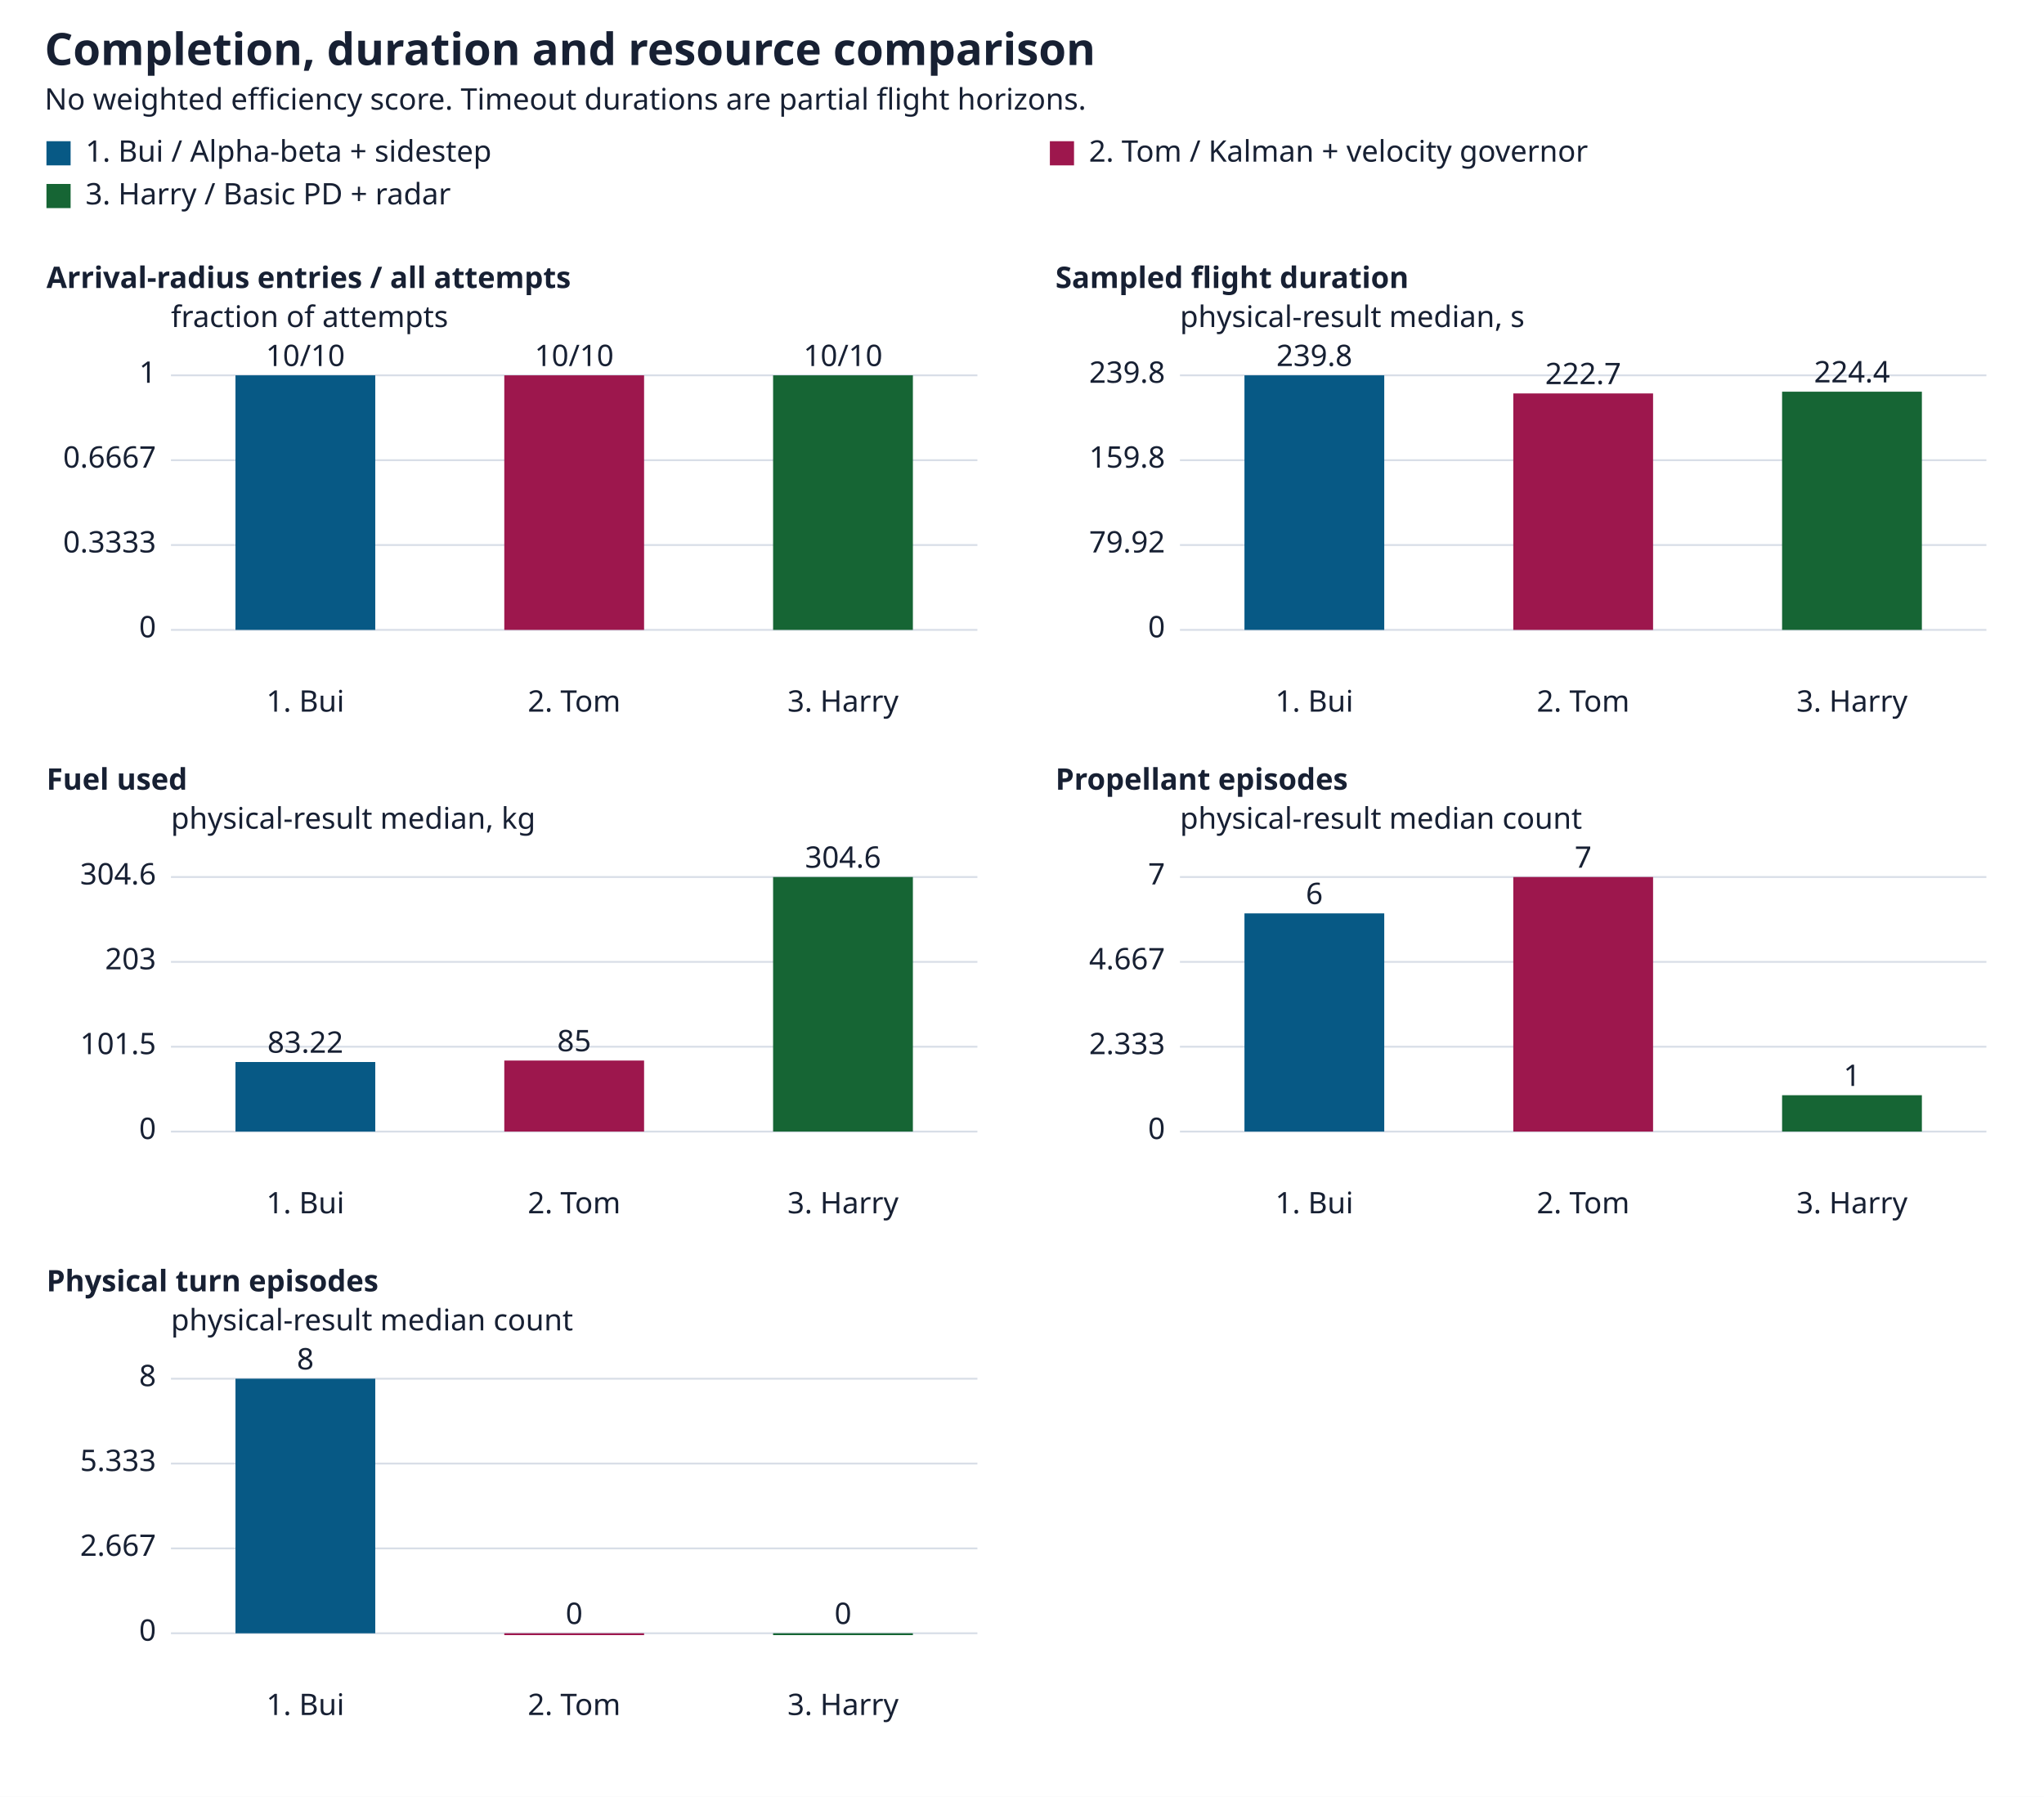
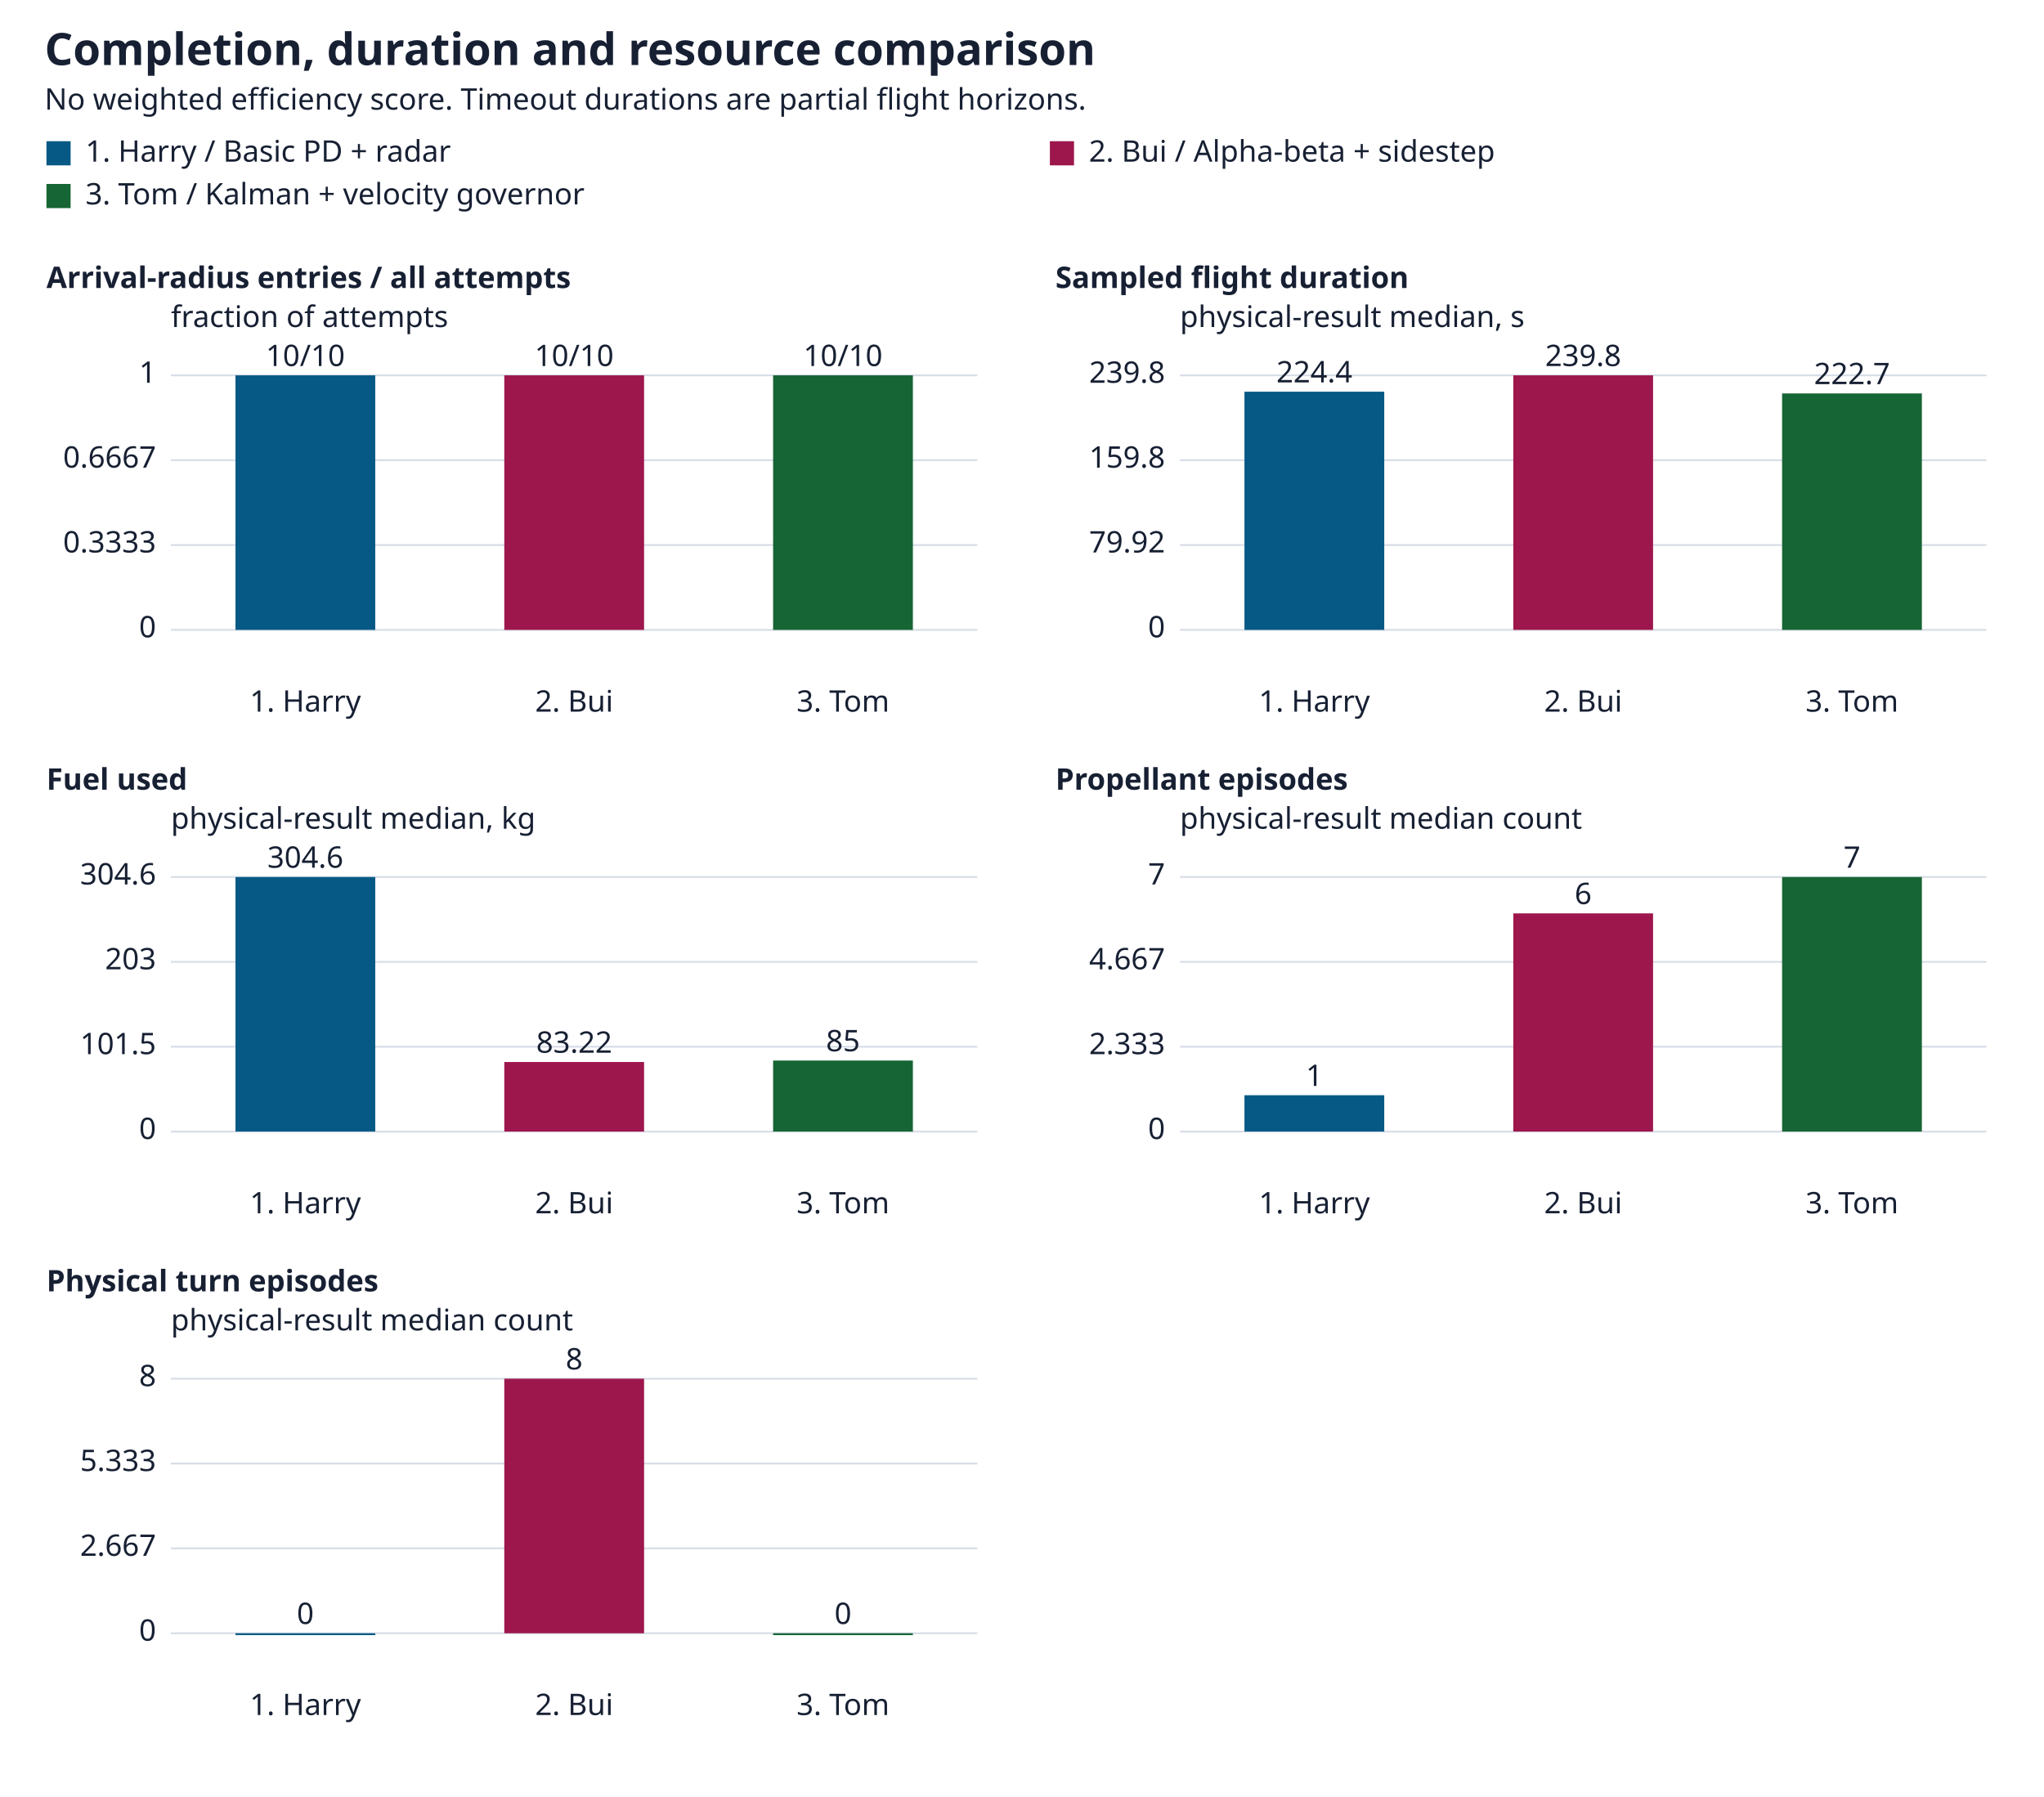
<svg xmlns="http://www.w3.org/2000/svg" viewBox="0 0 1100 967" role="img" aria-labelledby="title" aria-describedby="description">
  <rect width="1100" height="100%" fill="white" />
  <style>text{font-family:system-ui,sans-serif;fill:#172033;font-size:16px}.heading{font-size:24px;font-weight:650}.panel{font-size:16px;font-weight:650}</style>
  <text x="24" y="35" class="heading">Completion, duration and resource comparison</text>
  <text x="24" y="59">No weighted efficiency score. Timeout durations are partial flight horizons.</text>
  <rect x="25" y="76" width="13" height="13" fill="#075985" />
-   <text x="46.00" y="87.00" text-anchor="start" class="">1. Bui / Alpha-beta + sidestep</text>
+   <text x="46.00" y="87.00" text-anchor="start" class="">1. Harry / Basic PD + radar</text>
  <rect x="565" y="76" width="13" height="13" fill="#9d174d" />
-   <text x="586.00" y="87.00" text-anchor="start" class="">2. Tom / Kalman + velocity governor</text>
+   <text x="586.00" y="87.00" text-anchor="start" class="">2. Bui / Alpha-beta + sidestep</text>
  <rect x="25" y="99" width="13" height="13" fill="#166534" />
-   <text x="46.00" y="110.00" text-anchor="start" class="">3. Harry / Basic PD + radar</text>
+   <text x="46.00" y="110.00" text-anchor="start" class="">3. Tom / Kalman + velocity governor</text>
  <text x="25.00" y="155.00" text-anchor="start" class="panel">Arrival-radius entries / all attempts</text>
  <text x="92.00" y="176.00" text-anchor="start" class="">fraction of attempts</text>
  <path d="M 92 339.00 H 526" stroke="#d8dee7" />
  <text x="84.00" y="343.00" text-anchor="end" class="">0</text>
  <path d="M 92 293.33 H 526" stroke="#d8dee7" />
  <text x="84.00" y="297.33" text-anchor="end" class="">0.3333</text>
  <path d="M 92 247.67 H 526" stroke="#d8dee7" />
  <text x="84.00" y="251.67" text-anchor="end" class="">0.6667</text>
  <path d="M 92 202.00 H 526" stroke="#d8dee7" />
  <text x="84.00" y="206.00" text-anchor="end" class="">1</text>
-   <text x="164.33" y="383.00" text-anchor="middle" class="">1. Bui</text>
+   <text x="164.33" y="383.00" text-anchor="middle" class="">1. Harry</text>
  <rect x="126.72" y="202.00" width="75.23" height="137.00" fill="#075985" />
  <text x="164.33" y="197.00" text-anchor="middle" class="">10/10</text>
-   <text x="309.00" y="383.00" text-anchor="middle" class="">2. Tom</text>
+   <text x="309.00" y="383.00" text-anchor="middle" class="">2. Bui</text>
  <rect x="271.39" y="202.00" width="75.23" height="137.00" fill="#9d174d" />
  <text x="309.00" y="197.00" text-anchor="middle" class="">10/10</text>
-   <text x="453.67" y="383.00" text-anchor="middle" class="">3. Harry</text>
+   <text x="453.67" y="383.00" text-anchor="middle" class="">3. Tom</text>
  <rect x="416.05" y="202.00" width="75.23" height="137.00" fill="#166534" />
  <text x="453.67" y="197.00" text-anchor="middle" class="">10/10</text>
  <text x="568.00" y="155.00" text-anchor="start" class="panel">Sampled flight duration</text>
  <text x="635.00" y="176.00" text-anchor="start" class="">physical-result median, s</text>
  <path d="M 635 339.00 H 1069" stroke="#d8dee7" />
  <text x="627.00" y="343.00" text-anchor="end" class="">0</text>
  <path d="M 635 293.33 H 1069" stroke="#d8dee7" />
  <text x="627.00" y="297.33" text-anchor="end" class="">79.92</text>
  <path d="M 635 247.67 H 1069" stroke="#d8dee7" />
  <text x="627.00" y="251.67" text-anchor="end" class="">159.8</text>
  <path d="M 635 202.00 H 1069" stroke="#d8dee7" />
  <text x="627.00" y="206.00" text-anchor="end" class="">239.8</text>
-   <text x="707.33" y="383.00" text-anchor="middle" class="">1. Bui</text>
-   <rect x="669.72" y="202.00" width="75.23" height="137.00" fill="#075985" />
-   <text x="707.33" y="197.00" text-anchor="middle" class="">239.8</text>
-   <text x="852.00" y="383.00" text-anchor="middle" class="">2. Tom</text>
-   <rect x="814.39" y="211.74" width="75.23" height="127.26" fill="#9d174d" />
-   <text x="852.00" y="206.74" text-anchor="middle" class="">222.7</text>
-   <text x="996.67" y="383.00" text-anchor="middle" class="">3. Harry</text>
-   <rect x="959.05" y="210.80" width="75.23" height="128.20" fill="#166534" />
-   <text x="996.67" y="205.80" text-anchor="middle" class="">224.4</text>
+   <text x="707.33" y="383.00" text-anchor="middle" class="">1. Harry</text>
+   <rect x="669.72" y="210.80" width="75.23" height="128.20" fill="#075985" />
+   <text x="707.33" y="205.80" text-anchor="middle" class="">224.4</text>
+   <text x="852.00" y="383.00" text-anchor="middle" class="">2. Bui</text>
+   <rect x="814.39" y="202.00" width="75.23" height="137.00" fill="#9d174d" />
+   <text x="852.00" y="197.00" text-anchor="middle" class="">239.8</text>
+   <text x="996.67" y="383.00" text-anchor="middle" class="">3. Tom</text>
+   <rect x="959.05" y="211.74" width="75.23" height="127.26" fill="#166534" />
+   <text x="996.67" y="206.74" text-anchor="middle" class="">222.7</text>
  <text x="25.00" y="425.00" text-anchor="start" class="panel">Fuel used</text>
  <text x="92.00" y="446.00" text-anchor="start" class="">physical-result median, kg</text>
  <path d="M 92 609.00 H 526" stroke="#d8dee7" />
  <text x="84.00" y="613.00" text-anchor="end" class="">0</text>
  <path d="M 92 563.33 H 526" stroke="#d8dee7" />
  <text x="84.00" y="567.33" text-anchor="end" class="">101.5</text>
  <path d="M 92 517.67 H 526" stroke="#d8dee7" />
  <text x="84.00" y="521.67" text-anchor="end" class="">203</text>
  <path d="M 92 472.00 H 526" stroke="#d8dee7" />
  <text x="84.00" y="476.00" text-anchor="end" class="">304.6</text>
-   <text x="164.33" y="653.00" text-anchor="middle" class="">1. Bui</text>
-   <rect x="126.72" y="571.56" width="75.23" height="37.44" fill="#075985" />
-   <text x="164.33" y="566.56" text-anchor="middle" class="">83.22</text>
-   <text x="309.00" y="653.00" text-anchor="middle" class="">2. Tom</text>
-   <rect x="271.39" y="570.77" width="75.23" height="38.23" fill="#9d174d" />
-   <text x="309.00" y="565.77" text-anchor="middle" class="">85</text>
-   <text x="453.67" y="653.00" text-anchor="middle" class="">3. Harry</text>
-   <rect x="416.05" y="472.00" width="75.23" height="137.00" fill="#166534" />
-   <text x="453.67" y="467.00" text-anchor="middle" class="">304.6</text>
+   <text x="164.33" y="653.00" text-anchor="middle" class="">1. Harry</text>
+   <rect x="126.72" y="472.00" width="75.23" height="137.00" fill="#075985" />
+   <text x="164.33" y="467.00" text-anchor="middle" class="">304.6</text>
+   <text x="309.00" y="653.00" text-anchor="middle" class="">2. Bui</text>
+   <rect x="271.39" y="571.56" width="75.23" height="37.44" fill="#9d174d" />
+   <text x="309.00" y="566.56" text-anchor="middle" class="">83.22</text>
+   <text x="453.67" y="653.00" text-anchor="middle" class="">3. Tom</text>
+   <rect x="416.05" y="570.77" width="75.23" height="38.23" fill="#166534" />
+   <text x="453.67" y="565.77" text-anchor="middle" class="">85</text>
  <text x="568.00" y="425.00" text-anchor="start" class="panel">Propellant episodes</text>
  <text x="635.00" y="446.00" text-anchor="start" class="">physical-result median count</text>
  <path d="M 635 609.00 H 1069" stroke="#d8dee7" />
  <text x="627.00" y="613.00" text-anchor="end" class="">0</text>
  <path d="M 635 563.33 H 1069" stroke="#d8dee7" />
  <text x="627.00" y="567.33" text-anchor="end" class="">2.333</text>
  <path d="M 635 517.67 H 1069" stroke="#d8dee7" />
  <text x="627.00" y="521.67" text-anchor="end" class="">4.667</text>
  <path d="M 635 472.00 H 1069" stroke="#d8dee7" />
  <text x="627.00" y="476.00" text-anchor="end" class="">7</text>
-   <text x="707.33" y="653.00" text-anchor="middle" class="">1. Bui</text>
-   <rect x="669.72" y="491.57" width="75.23" height="117.43" fill="#075985" />
-   <text x="707.33" y="486.57" text-anchor="middle" class="">6</text>
-   <text x="852.00" y="653.00" text-anchor="middle" class="">2. Tom</text>
-   <rect x="814.39" y="472.00" width="75.23" height="137.00" fill="#9d174d" />
-   <text x="852.00" y="467.00" text-anchor="middle" class="">7</text>
-   <text x="996.67" y="653.00" text-anchor="middle" class="">3. Harry</text>
-   <rect x="959.05" y="589.43" width="75.23" height="19.57" fill="#166534" />
-   <text x="996.67" y="584.43" text-anchor="middle" class="">1</text>
+   <text x="707.33" y="653.00" text-anchor="middle" class="">1. Harry</text>
+   <rect x="669.72" y="589.43" width="75.23" height="19.57" fill="#075985" />
+   <text x="707.33" y="584.43" text-anchor="middle" class="">1</text>
+   <text x="852.00" y="653.00" text-anchor="middle" class="">2. Bui</text>
+   <rect x="814.39" y="491.57" width="75.23" height="117.43" fill="#9d174d" />
+   <text x="852.00" y="486.57" text-anchor="middle" class="">6</text>
+   <text x="996.67" y="653.00" text-anchor="middle" class="">3. Tom</text>
+   <rect x="959.05" y="472.00" width="75.23" height="137.00" fill="#166534" />
+   <text x="996.67" y="467.00" text-anchor="middle" class="">7</text>
  <text x="25.00" y="695.00" text-anchor="start" class="panel">Physical turn episodes</text>
  <text x="92.00" y="716.00" text-anchor="start" class="">physical-result median count</text>
  <path d="M 92 879.00 H 526" stroke="#d8dee7" />
  <text x="84.00" y="883.00" text-anchor="end" class="">0</text>
  <path d="M 92 833.33 H 526" stroke="#d8dee7" />
  <text x="84.00" y="837.33" text-anchor="end" class="">2.667</text>
  <path d="M 92 787.67 H 526" stroke="#d8dee7" />
  <text x="84.00" y="791.67" text-anchor="end" class="">5.333</text>
  <path d="M 92 742.00 H 526" stroke="#d8dee7" />
  <text x="84.00" y="746.00" text-anchor="end" class="">8</text>
-   <text x="164.33" y="923.00" text-anchor="middle" class="">1. Bui</text>
-   <rect x="126.72" y="742.00" width="75.23" height="137.00" fill="#075985" />
-   <text x="164.33" y="737.00" text-anchor="middle" class="">8</text>
-   <text x="309.00" y="923.00" text-anchor="middle" class="">2. Tom</text>
-   <rect x="271.39" y="879.00" width="75.23" height="1.00" fill="#9d174d" />
-   <text x="309.00" y="874.00" text-anchor="middle" class="">0</text>
-   <text x="453.67" y="923.00" text-anchor="middle" class="">3. Harry</text>
+   <text x="164.33" y="923.00" text-anchor="middle" class="">1. Harry</text>
+   <rect x="126.72" y="879.00" width="75.23" height="1.00" fill="#075985" />
+   <text x="164.33" y="874.00" text-anchor="middle" class="">0</text>
+   <text x="309.00" y="923.00" text-anchor="middle" class="">2. Bui</text>
+   <rect x="271.39" y="742.00" width="75.23" height="137.00" fill="#9d174d" />
+   <text x="309.00" y="737.00" text-anchor="middle" class="">8</text>
+   <text x="453.67" y="923.00" text-anchor="middle" class="">3. Tom</text>
  <rect x="416.05" y="879.00" width="75.23" height="1.00" fill="#166534" />
  <text x="453.67" y="874.00" text-anchor="middle" class="">0</text>
</svg>
